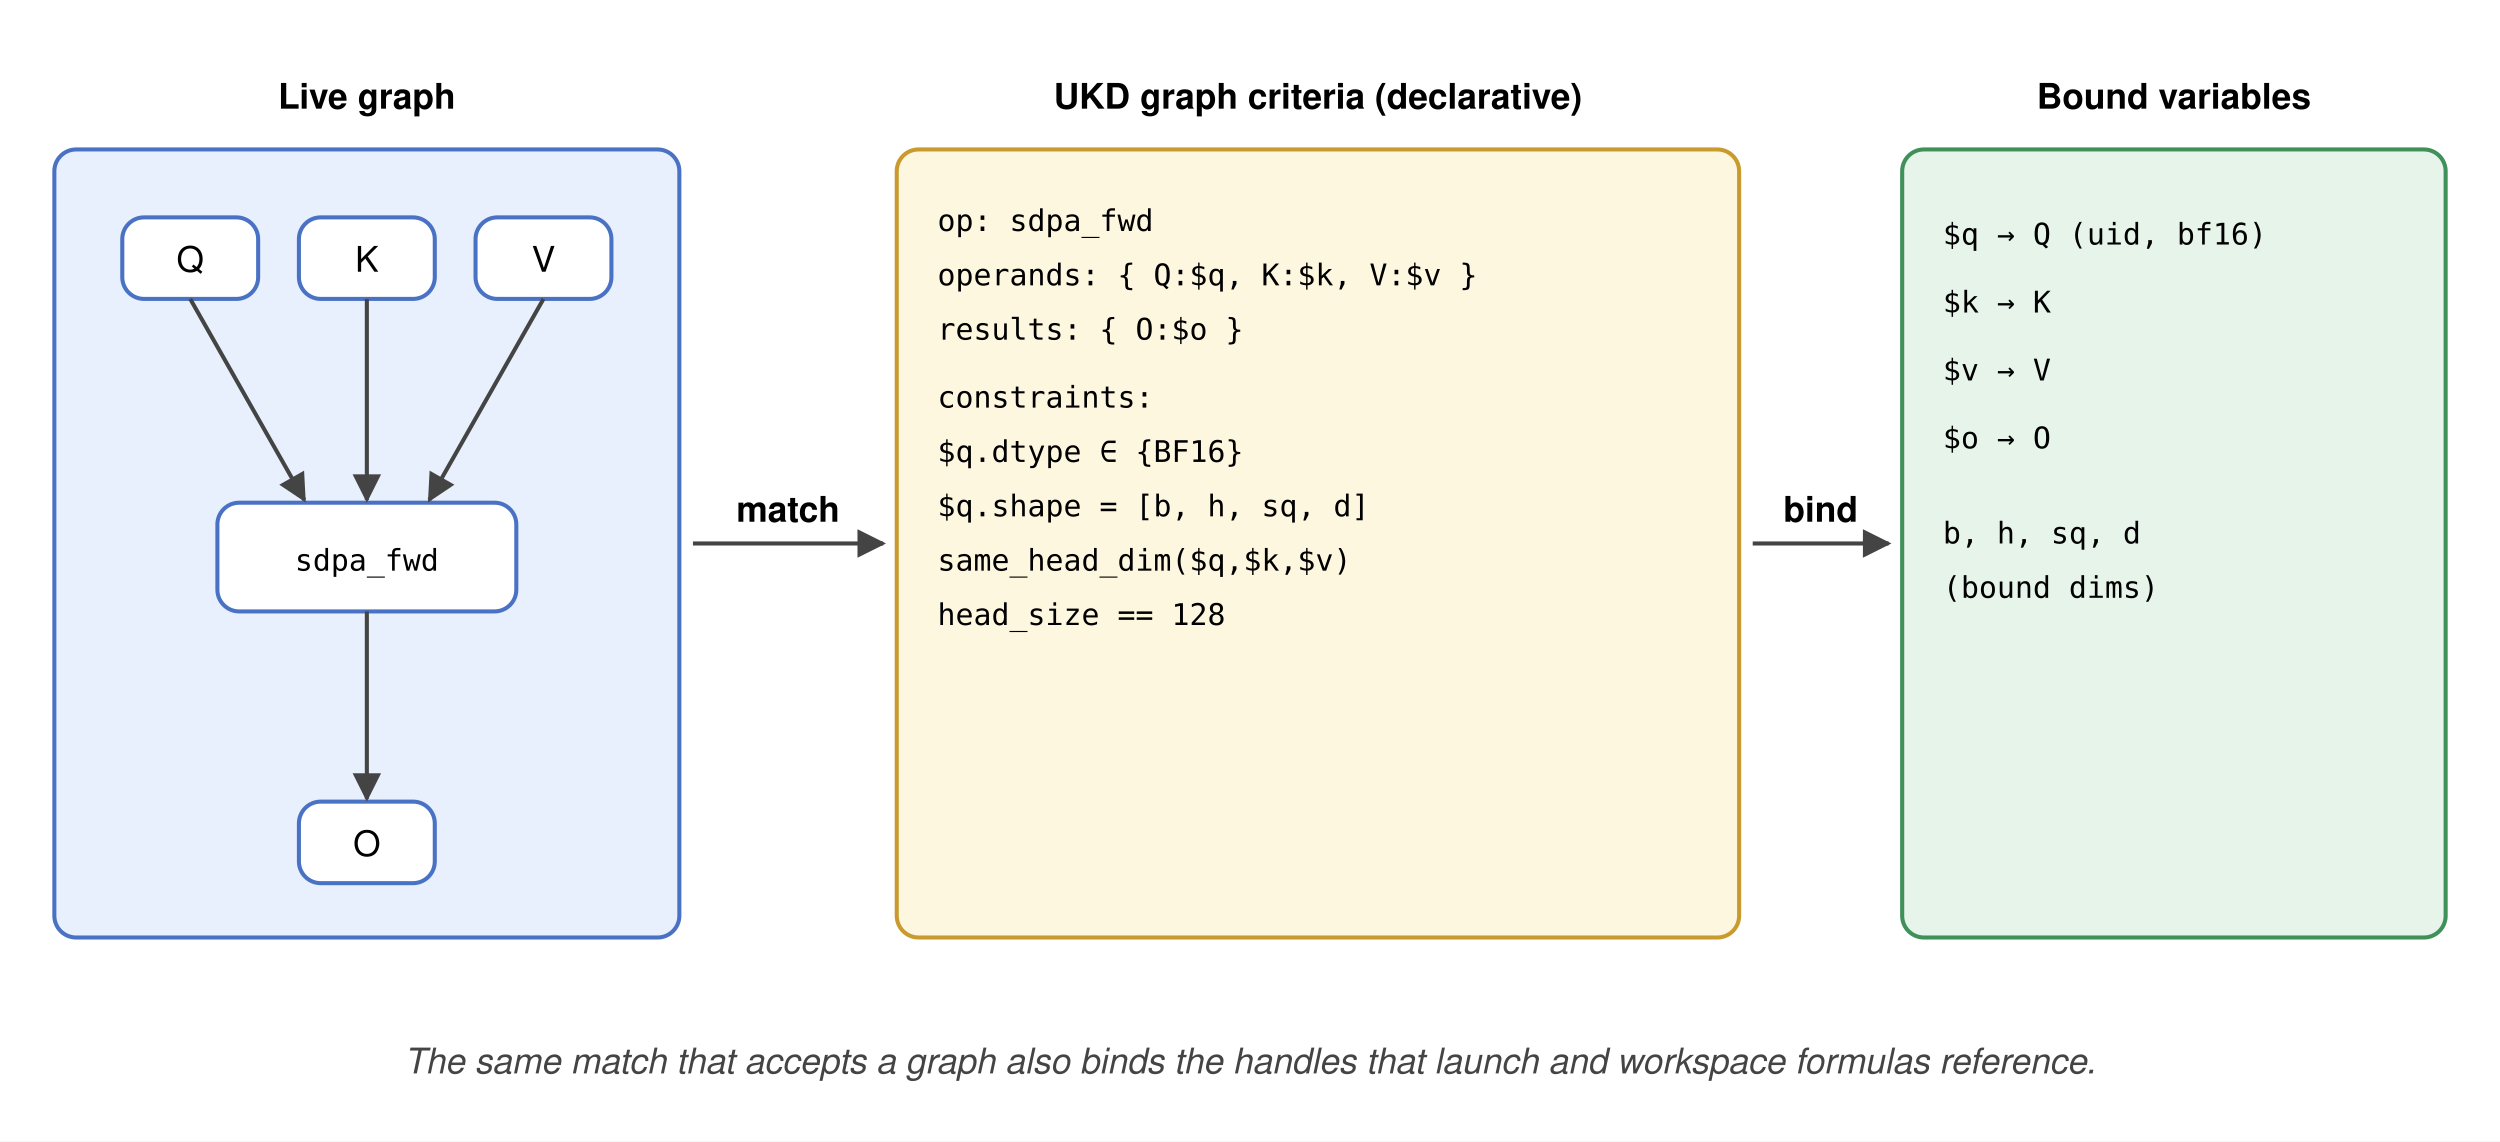
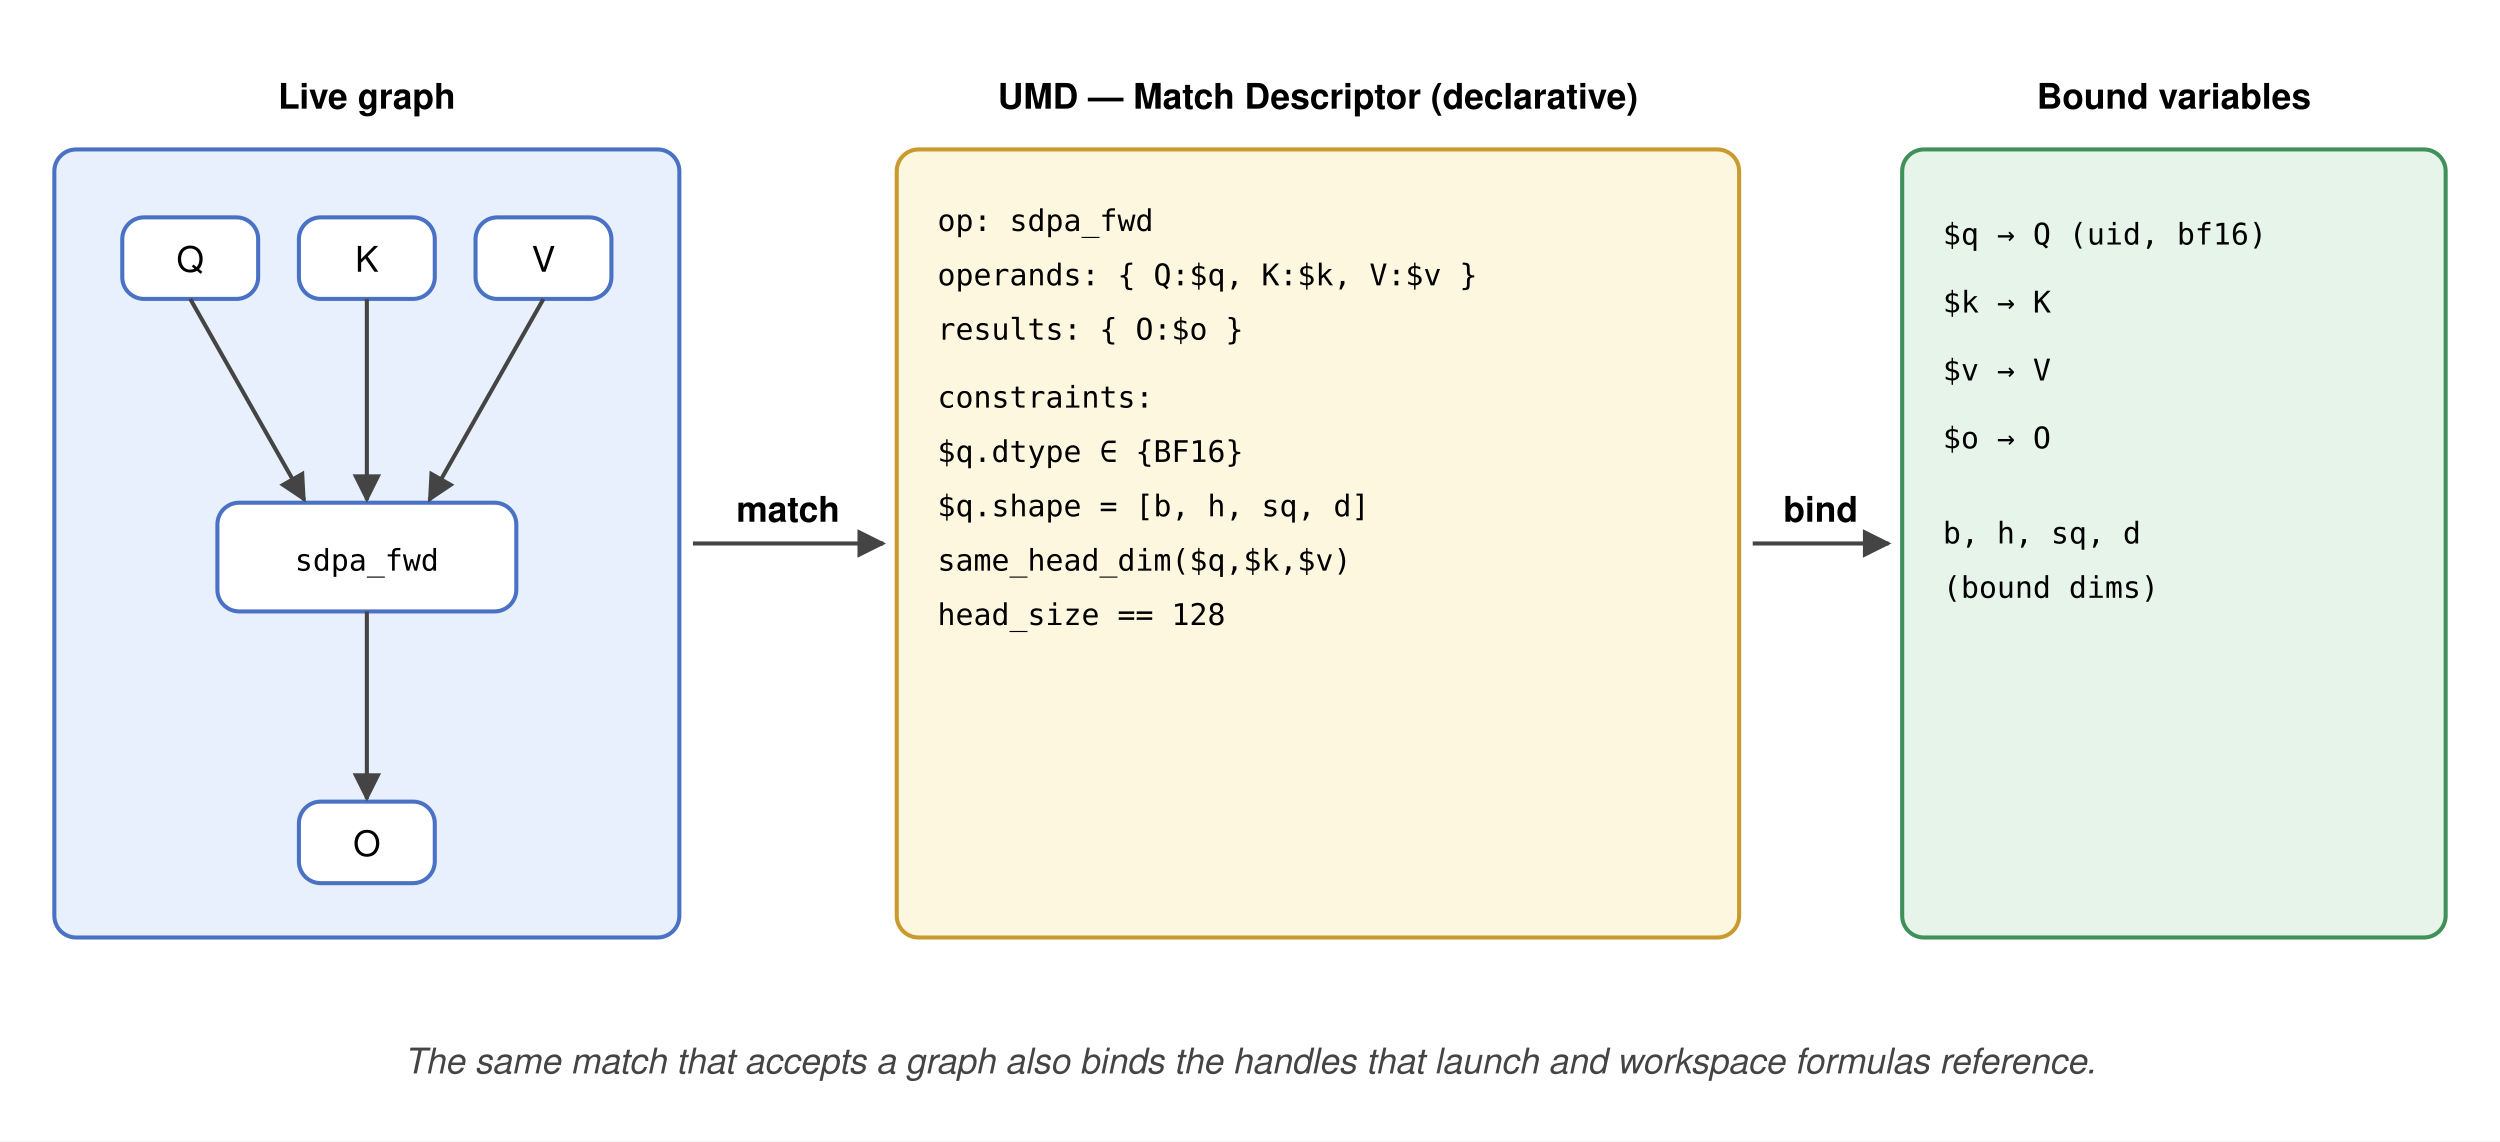
<svg xmlns="http://www.w3.org/2000/svg" viewBox="0 0 920 420" width="920" height="420" font-family="'Segoe UI', Helvetica, Arial, sans-serif" font-size="13">
  <rect x="0" y="0" width="100%" height="100%" fill="#ffffff" />
  <defs>
    <marker id="arrowCM" viewBox="0 0 10 10" refX="9" refY="5" markerWidth="7" markerHeight="7" orient="auto-start-reverse">
      <path d="M0 0 L10 5 L0 10 z" fill="#444" />
    </marker>
  </defs>
  <text x="135" y="40" text-anchor="middle" font-weight="600">Live graph</text>
-   <text x="485" y="40" text-anchor="middle" font-weight="600">UKD graph criteria (declarative)</text>
+   <text x="485" y="40" text-anchor="middle" font-weight="600">UMD — Match Descriptor (declarative)</text>
  <text x="800" y="40" text-anchor="middle" font-weight="600">Bound variables</text>
  <rect x="20" y="55" width="230" height="290" rx="8" fill="#e8f0fe" stroke="#4a72c4" stroke-width="1.5" />
  <rect x="45" y="80" width="50" height="30" rx="8" fill="#ffffff" stroke="#4a72c4" stroke-width="1.5" />
  <text x="70" y="100" text-anchor="middle">Q</text>
  <rect x="110" y="80" width="50" height="30" rx="8" fill="#ffffff" stroke="#4a72c4" stroke-width="1.5" />
  <text x="135" y="100" text-anchor="middle">K</text>
  <rect x="175" y="80" width="50" height="30" rx="8" fill="#ffffff" stroke="#4a72c4" stroke-width="1.5" />
  <text x="200" y="100" text-anchor="middle">V</text>
  <rect x="80" y="185" width="110" height="40" rx="8" fill="#ffffff" stroke="#4a72c4" stroke-width="1.5" />
  <text x="135" y="210" text-anchor="middle" font-family="Consolas, monospace" font-size="11">sdpa_fwd</text>
  <rect x="110" y="295" width="50" height="30" rx="8" fill="#ffffff" stroke="#4a72c4" stroke-width="1.5" />
  <text x="135" y="315" text-anchor="middle">O</text>
  <line x1="70" y1="110" x2="112" y2="184" stroke="#444" stroke-width="1.5" marker-end="url(#arrowCM)" />
  <line x1="135" y1="110" x2="135" y2="184" stroke="#444" stroke-width="1.5" marker-end="url(#arrowCM)" />
  <line x1="200" y1="110" x2="158" y2="184" stroke="#444" stroke-width="1.5" marker-end="url(#arrowCM)" />
  <line x1="135" y1="225" x2="135" y2="294" stroke="#444" stroke-width="1.5" marker-end="url(#arrowCM)" />
  <line x1="255" y1="200" x2="325" y2="200" stroke="#444" stroke-width="1.5" marker-end="url(#arrowCM)" />
  <text x="290" y="192" text-anchor="middle" font-weight="600">match</text>
  <rect x="330" y="55" width="310" height="290" rx="8" fill="#fef7e0" stroke="#c99a2e" stroke-width="1.5" />
  <text x="345" y="85" font-family="Consolas, monospace" font-size="11">op: sdpa_fwd</text>
  <text x="345" y="105" font-family="Consolas, monospace" font-size="11">operands: { Q:$q, K:$k, V:$v }</text>
  <text x="345" y="125" font-family="Consolas, monospace" font-size="11">results:  { O:$o }</text>
  <text x="345" y="150" font-family="Consolas, monospace" font-size="11">constraints:</text>
  <text x="345" y="170" font-family="Consolas, monospace" font-size="11">  $q.dtype ∈ {BF16}</text>
  <text x="345" y="190" font-family="Consolas, monospace" font-size="11">  $q.shape = [b, h, sq, d]</text>
  <text x="345" y="210" font-family="Consolas, monospace" font-size="11">  same_head_dim($q,$k,$v)</text>
  <text x="345" y="230" font-family="Consolas, monospace" font-size="11">  head_size == 128</text>
  <line x1="645" y1="200" x2="695" y2="200" stroke="#444" stroke-width="1.5" marker-end="url(#arrowCM)" />
  <text x="670" y="192" text-anchor="middle" font-weight="600">bind</text>
  <rect x="700" y="55" width="200" height="290" rx="8" fill="#e6f4ea" stroke="#3f9159" stroke-width="1.5" />
  <text x="715" y="90" font-family="Consolas, monospace" font-size="11">$q → Q  (uid, bf16)</text>
  <text x="715" y="115" font-family="Consolas, monospace" font-size="11">$k → K</text>
  <text x="715" y="140" font-family="Consolas, monospace" font-size="11">$v → V</text>
  <text x="715" y="165" font-family="Consolas, monospace" font-size="11">$o → O</text>
  <text x="715" y="200" font-family="Consolas, monospace" font-size="11">b, h, sq, d</text>
  <text x="715" y="220" font-family="Consolas, monospace" font-size="11">  (bound dims)</text>
  <text x="460" y="395" text-anchor="middle" font-style="italic" fill="#444">The same match that accepts a graph also binds the handles that launch and workspace formulas reference.</text>
</svg>
